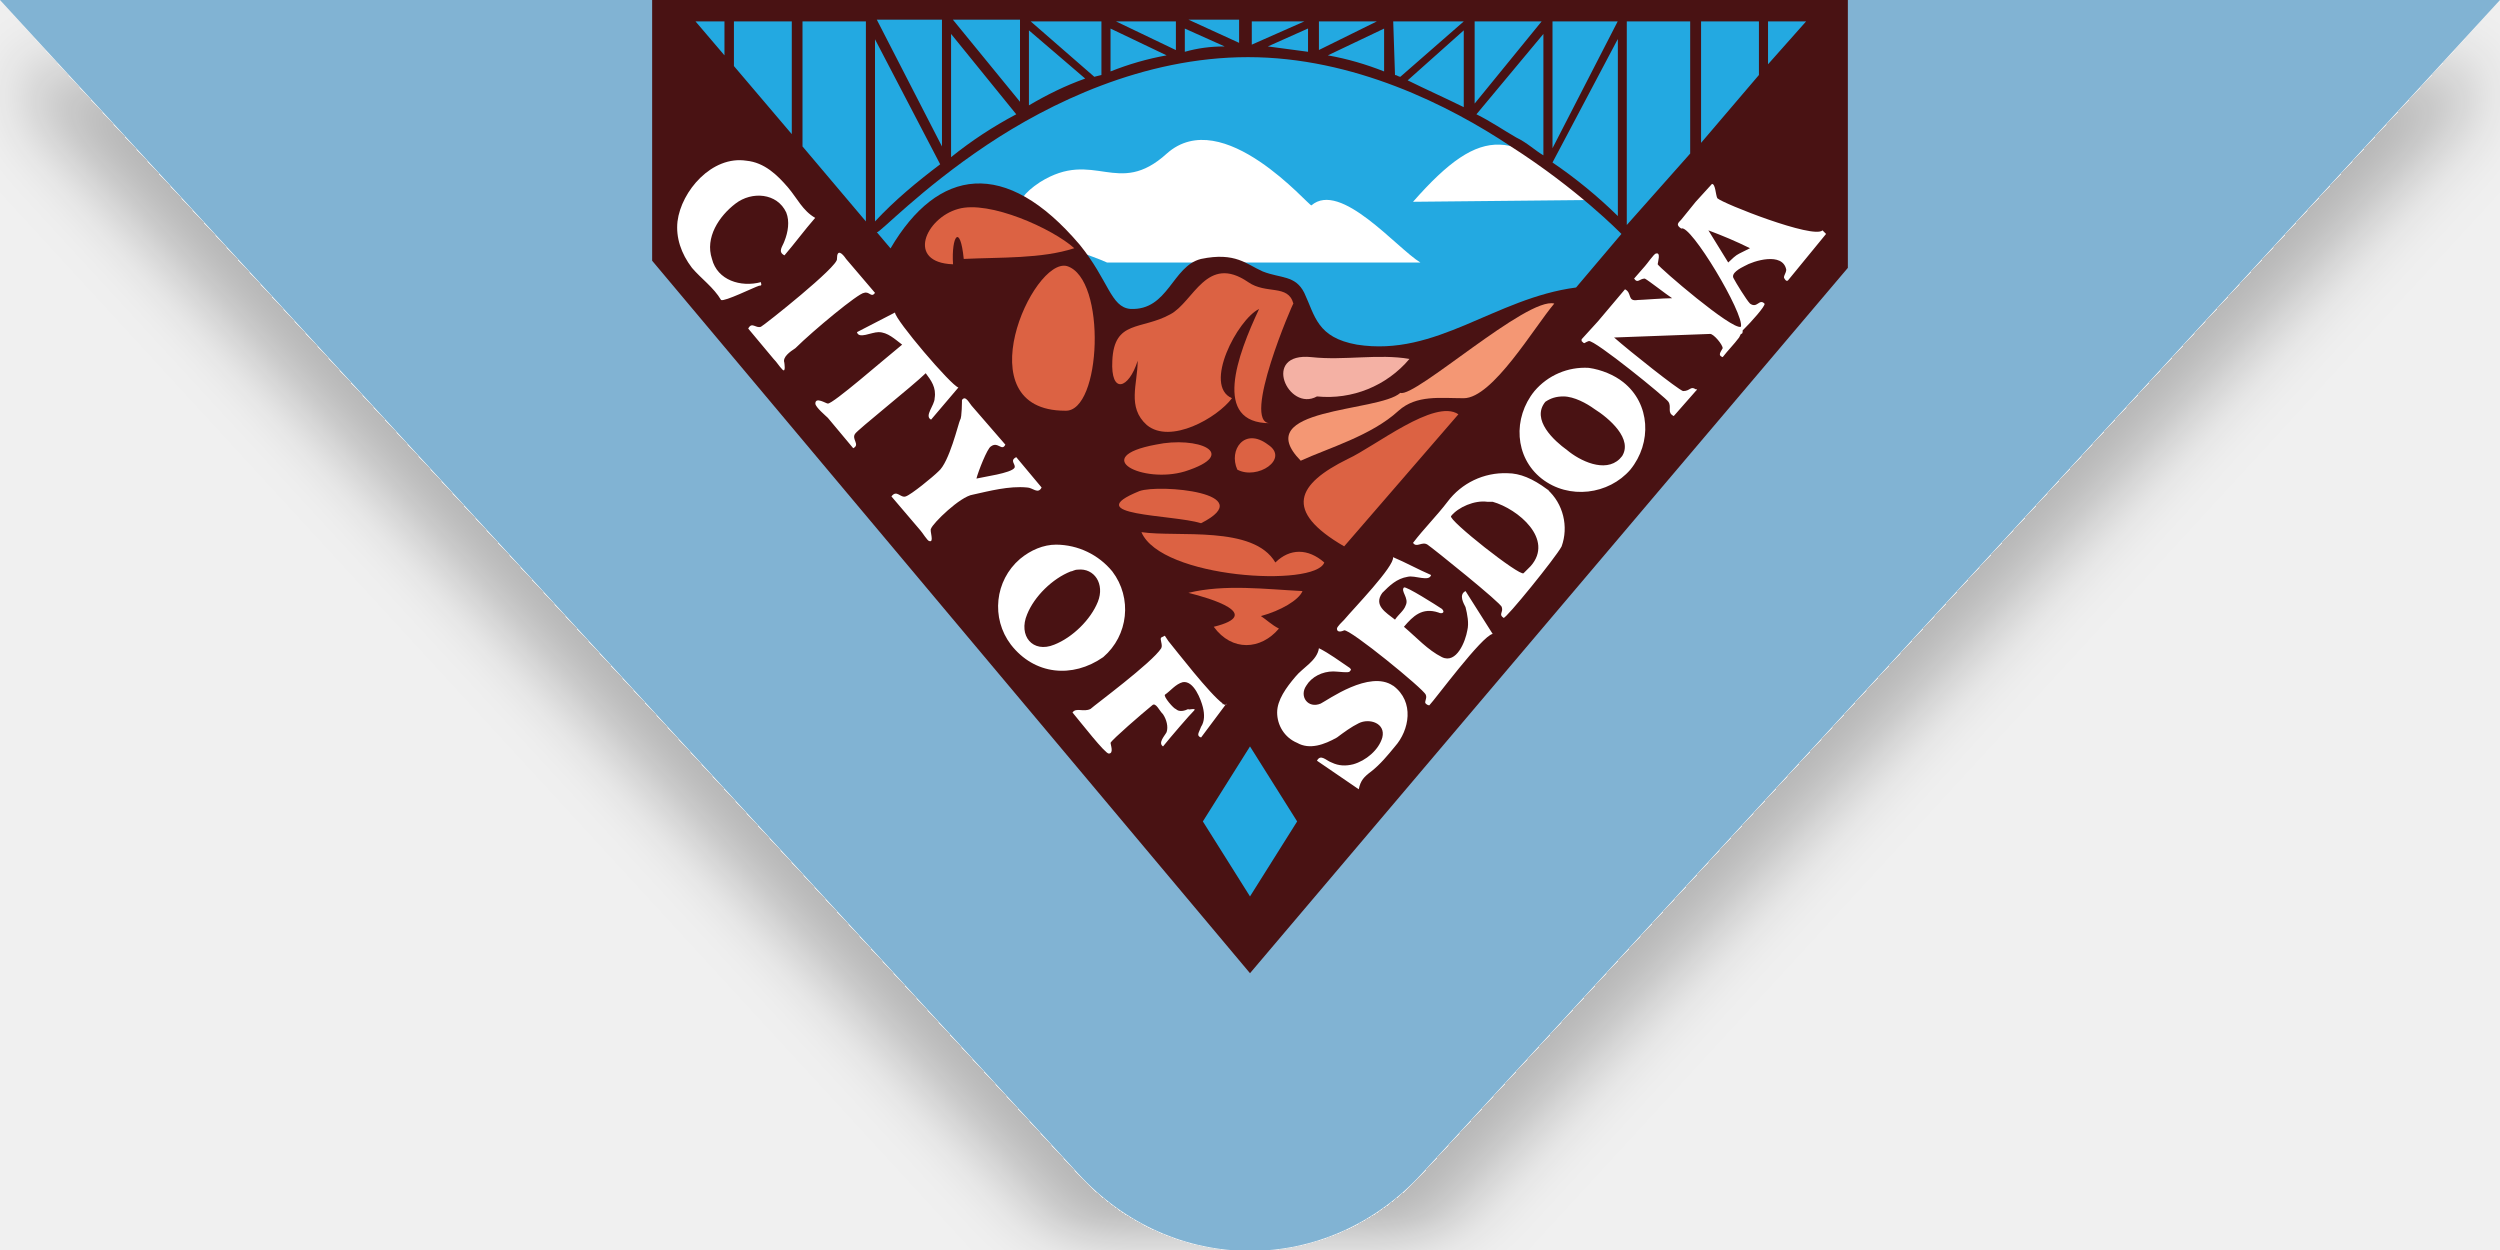
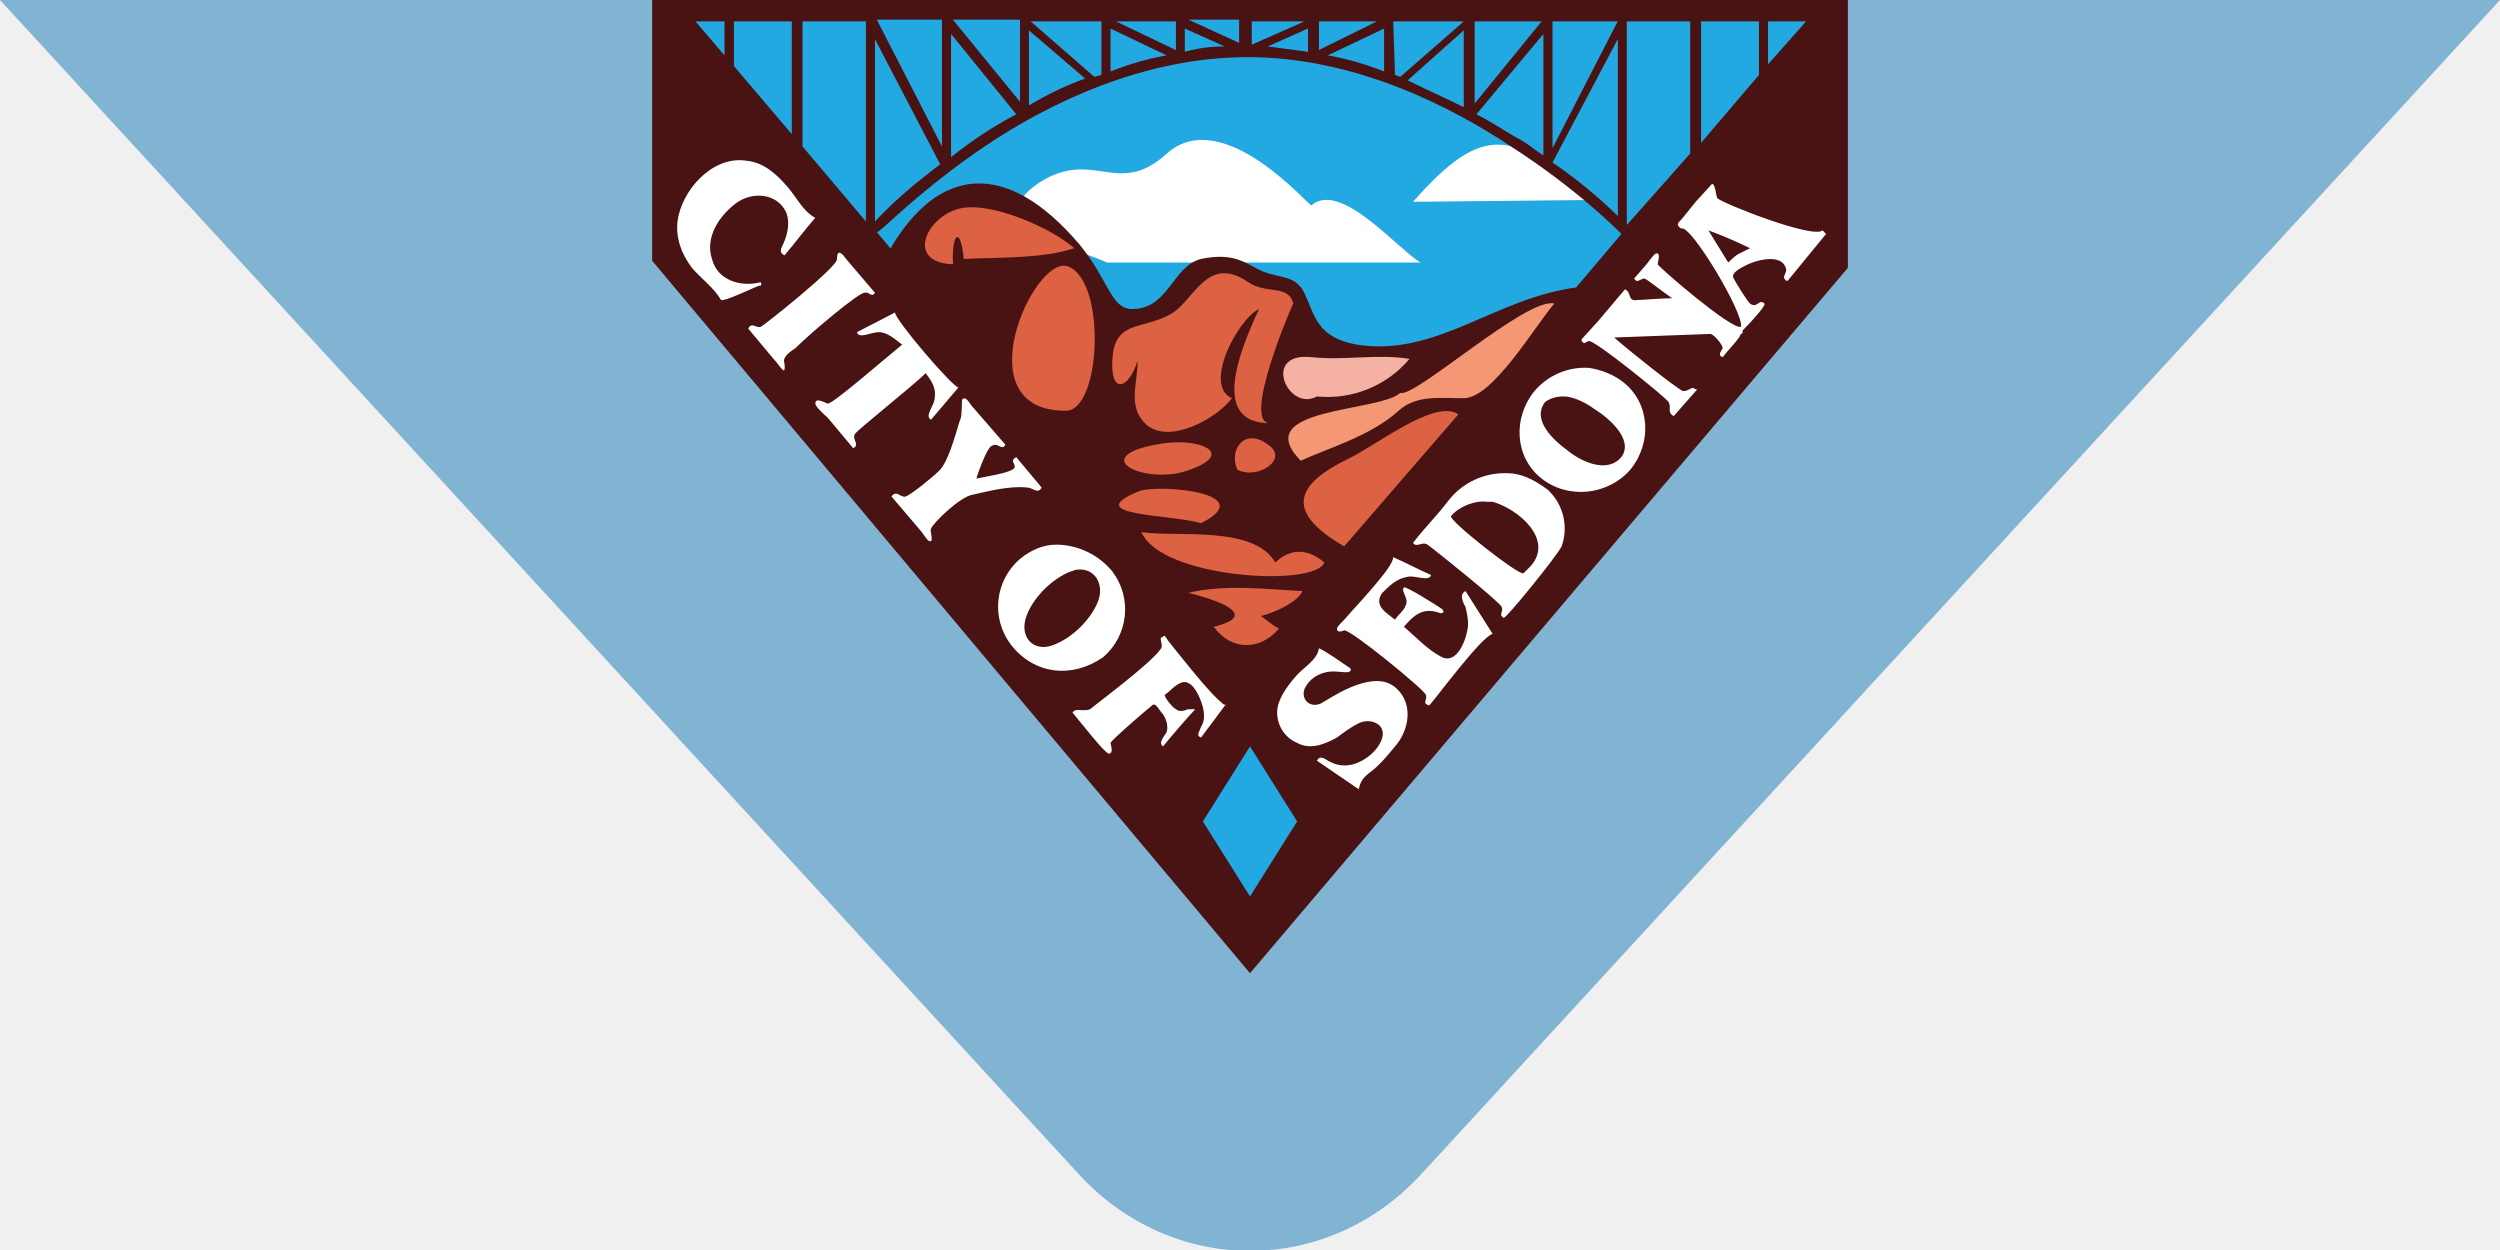
<svg xmlns="http://www.w3.org/2000/svg" width="140" height="70" fill="none">
  <g clip-path="url(#a)">
-     <g filter="url(#b)">
-       <path fill="#81B3D3" d="M140 0H0l60.36 65.7c5.28 5.8 14 5.8 19.28 0L140 0Z" />
-     </g>
+     <path fill="#81B3D3" d="M140 0H0l60.36 65.7c5.28 5.8 14 5.8 19.28 0L140 0Z" />
    <path fill="#23A9E1" d="M37.23.5 69.8 38.4 102.26.7 37.23.5Z" />
    <path fill="#fff" d="M61.99 14.7h17.55c-1.32-.8-4.47-4.6-6.1-3.2-.1.1-4.96-5.7-8.1-2.9-2.75 2.5-4.06-.3-7.1 1.6-3.66 2.4 2.02 3.7 3.75 4.5Zm27.08-3.5-9.94.1c3.96-4.5 5.68-4 9.94-.1Z" />
    <path fill="#491213" d="M99.01 3.6V1.2h2.13l-2.13 2.4ZM49.11 13c.1.1 2.43-2.4 6.18-4.9 3.45-2.3 8.72-4.9 14.6-4.9 5.9 0 11.27 2.7 14.72 5 3.75 2.4 6.09 4.8 6.19 4.9l-2.54 3c-4.56.6-7.81 3.9-12.27 3.2-2.24-.4-2.34-1.6-2.95-2.9-.5-1-1.32-.8-2.33-1.2-.91-.4-1.52-1.1-3.45-.7-1.62.4-1.83 2.9-3.96 2.8-1.11-.1-1.21-1.6-2.84-3.6-4.16-4.9-7.95-4.29-10.59.21L49.1 13ZM40.57 1.2v1.9l-1.62-1.9h1.62Zm54.68 0h3.25v3L95.26 8V1.2ZM91.1 12.6V1.2h3.55v7.4l-3.55 4Zm-.5-10.4v9.9a26.33 26.33 0 0 0-3.66-3l3.65-6.9Zm-4.17-.3v6.8c-.5-.3-.9-.7-1.52-1-.7-.4-1.42-.9-2.23-1.3l3.75-4.5Zm-4.46-.2V6c-1.01-.5-2.13-1-3.14-1.5l3.14-2.8Zm.61-.5h3.75l-3.75 4.6V1.2Zm4.36 0h3.65l-3.65 7.1V1.2Zm-8.93 0h3.96l-3.55 3.1c-.1 0-.2-.1-.3-.1l-.1-3Zm-.5.4V4c-1.02-.4-2.03-.7-3.15-.9l3.15-1.5Zm-4.26 0v1.3L71 2.6l2.24-1Zm-6.9 0 2.23 1c-.81 0-1.52.1-2.23.3V1.6Zm-4.16 0 3.14 1.5c-1.11.2-2.13.5-3.14.9V1.6Zm3.65 1.2L62.5 1.2h3.35v1.6Zm3.55-.4-2.84-1.3h2.84v1.3Zm.71-1.2h2.94L70.1 2.5V1.2Zm3.76 0h3.24l-3.24 1.6V1.2ZM61.28 4.3l-3.56-3.1h3.96v3l-.4.1Zm-3.66-2.6 3.15 2.7c-1.12.4-2.13.9-3.15 1.5V1.7Zm-4.36.2 3.65 4.5a22.9 22.9 0 0 0-3.65 2.4V1.9ZM49 2.2l3.65 7c-1.32 1-2.53 2-3.65 3.2V2.2Zm3.75 6L49.1 1.1h3.65v7.1Zm4.37-2.5-3.76-4.6h3.76v4.6ZM44.33 7.5 41.1 3.7V1.2h3.24v6.3Zm.61-6.3h3.55v11.2l-3.55-4.2v-7ZM36.52 0v14.6L70 54.5 103.48 15V0H36.52Z" />
    <path fill="#23A9E1" d="M67.36 46 70 41.8l2.64 4.2L70 50.2 67.36 46Z" />
-     <path fill="#DC6243" d="M75.28 30.6c-3.45-2-2.64-3.5.2-4.9 1.52-.7 4.87-3.4 6.19-2.5l-6.4 7.4Zm-2.34 2.5c-2.03-.1-4.36-.4-6.39.1 1.22.3 4.26 1.2 1.42 1.9 1.02 1.4 2.64 1.3 3.65.1-.4-.2-.7-.5-1.01-.7 1.11-.3 2.13-.9 2.33-1.4Zm1.22-1.6c-.91-.8-1.93-.8-2.74 0-1.22-2.1-5.48-1.4-7.5-1.7 1.1 2.6 9.73 3.1 10.24 1.7Zm-6.9-2.2c-1.62-.5-6.9-.4-3.45-1.8 1.12-.4 6.8.1 3.45 1.8Zm2.03-3c-.5-1.1.4-2.4 1.72-1.4 1.22.8-.6 2-1.72 1.4Zm-2.94.1c-2.34.7-5.38-.8-1.63-1.5 2.34-.5 4.77.5 1.63 1.5-.1 0 .1 0 0 0Zm-2.64-6.2c-.5 1.6-1.52 1.9-1.42 0 .1-2.3 1.62-1.7 3.25-2.6 1.31-.7 2.03-3.4 4.36-1.8 1.01.7 2.23.1 2.53 1.2 0-.1-2.94 6.7-1.31 6.7-3.25 0-1.83-3.8-.61-6.4-1.22.6-3.15 4.3-1.52 5-.82 1.1-3.45 2.6-4.77 1.5-1.12-1-.51-2.3-.51-3.6ZM59.65 23c-5.68 0-1.82-8.6.1-8.1 2.24.7 1.93 8.2-.1 8.1Zm-6.29-8.2c-2.64-.1-1.52-2.6.3-3.1 1.73-.5 5.28 1.1 6.5 2.2-1.83.6-4.16.5-6.19.6-.2-2-.7-1.3-.6.3Z" />
+     <path fill="#DC6243" d="M75.28 30.6c-3.45-2-2.64-3.5.2-4.9 1.52-.7 4.87-3.4 6.19-2.5l-6.4 7.4Zm-2.34 2.5c-2.03-.1-4.36-.4-6.39.1 1.22.3 4.26 1.2 1.42 1.9 1.02 1.4 2.64 1.3 3.65.1-.4-.2-.7-.5-1.01-.7 1.11-.3 2.13-.9 2.33-1.4Zm1.22-1.6c-.91-.8-1.93-.8-2.74 0-1.22-2.1-5.48-1.4-7.5-1.7 1.1 2.6 9.73 3.1 10.24 1.7Zm-6.9-2.2c-1.62-.5-6.9-.4-3.45-1.8 1.12-.4 6.8.1 3.45 1.8Zm2.03-3c-.5-1.1.4-2.4 1.72-1.4 1.22.8-.6 2-1.72 1.4Zm-2.94.1c-2.34.7-5.38-.8-1.63-1.5 2.34-.5 4.77.5 1.63 1.5.1 0-.1 0 0 0Zm-2.64-6.2c-.5 1.6-1.52 1.9-1.42 0 .1-2.3 1.62-1.7 3.25-2.6 1.31-.7 2.03-3.4 4.36-1.8 1.01.7 2.23.1 2.53 1.2 0-.1-2.94 6.7-1.31 6.7-3.25 0-1.83-3.8-.61-6.4-1.22.6-3.15 4.3-1.52 5-.82 1.1-3.45 2.6-4.77 1.5-1.12-1-.51-2.3-.51-3.6ZM59.65 23c-5.68 0-1.82-8.6.1-8.1 2.24.7 1.93 8.2-.1 8.1Zm-6.29-8.2c-2.64-.1-1.52-2.6.3-3.1 1.73-.5 5.28 1.1 6.5 2.2-1.83.6-4.16.5-6.19.6-.2-2-.7-1.3-.6.3Z" />
    <path fill="#F49774" d="M72.84 25.8c-2.94-3 4.36-2.7 5.58-3.8.81.3 7.1-5.4 8.62-5-1.11 1.3-3.45 5.3-5.07 5.3-1.32 0-2.64-.2-3.65.7-1.52 1.4-3.96 2.1-5.48 2.8Z" />
    <path fill="#F4B1A4" d="M73.75 22.2c-1.62.9-3.14-2.5-.3-2.2 1.83.2 3.75-.2 5.48.1a5.99 5.99 0 0 1-5.18 2.1Z" />
-     <path fill="#fff" d="M51.84 20.9c.3.4.6.8.5 1.4 0 .4-.6 1-.2 1.2l1.53-1.8c-.4-.1-3.55-3.8-3.55-4.2l-2.13 1.1c.1.4.8 0 1.21 0 .51 0 .92.4 1.32.7-1.11.9-3.85 3.3-4.16 3.3-.1 0-.7-.4-.7 0 0 .2.6.7.7.8l1.42 1.7c.4-.2-.1-.5.1-.8.1-.2 3.25-2.7 3.96-3.4Zm-3.45-4.5c.3-.1.4.3.61 0l-1.62-1.9c-.2-.3-.51-.6-.51 0 .1.4-4.06 3.7-4.26 3.8-.3.1-.5-.3-.71.1l1.42 1.7c.2.2.3.4.5.6.2.2.1-.4.1-.4-.1-.3.31-.6.62-.8 1.01-1 3.55-3.1 3.85-3.1Zm-5.78-.6c-1.12.3-2.44-.1-2.74-1.3-.4-1.2.4-2.4 1.32-3.1.91-.7 2.33-.6 2.84.5.2.5.1 1.1-.1 1.6-.1.3-.4.6 0 .8.6-.7 1.11-1.4 1.72-2.1-.7-.4-1.01-1.1-1.52-1.7-.6-.7-1.32-1.4-2.33-1.5-1.93-.3-3.65 1.7-3.86 3.4-.1.9.2 1.8.81 2.6.51.6 1.22 1.1 1.63 1.8.2.1 1.82-.7 2.13-.8.2 0 .1-.1.1-.2 0 0-.5.2 0 0Zm25.87 23.6c-.71-.5-2.64-3-3.05-3.5l-.2-.3-.2.1c-.1.1.1.4 0 .6-.5.8-3.75 3.2-3.96 3.4-.4.2-.8-.1-1.01.2.5.6 1.82 2.3 2.03 2.3.3 0 .1-.5.1-.6.1-.2 1.72-1.6 2.33-2.1.2-.2.4.3.61.5.2.3.3.7.2 1-.1.2-.5.6-.2.8.4-.5 1.52-1.8 1.73-2 .2-.2-.41 0-.3-.1-.21.1-.52.2-.72 0-.1 0-.71-.7-.6-.8.3-.2.6-.6 1-.7.62-.1 1.02 1 1.12 1.4.1.4.1.8-.1 1.1-.1.3-.3.5 0 .6l1.42-1.9c0 .1-.1.1-.2 0 .1.1-.1 0 0 0Zm-9.34-8.9c-.7 0-1.42.3-2.02.8a3.52 3.52 0 0 0-.51 4.8c1.32 1.7 3.45 1.9 5.17.7a3.52 3.52 0 0 0 .51-4.8 4.1 4.1 0 0 0-3.14-1.5Zm1.22 1.4c.92-.1 1.52.8 1.12 1.8-.4 1-1.42 2-2.44 2.4-1.21.5-2.03-.5-1.52-1.7.4-1 1.42-2 2.44-2.4.1 0 .2-.1.4-.1Zm-2.84-4.6c.3 0 .61.4.81 0l-1.42-1.7c-.4.2 0 .4-.1.6-.2.3-1.72.5-2.13.6.1-.4.61-1.7.81-1.8.4-.3.61.3.81-.1l-1.82-2.1c-.2-.2-.4-.7-.61-.4 0 0 0 1-.1 1.1-.1.2-.61 2.4-1.22 2.9-.3.3-1.52 1.3-1.83 1.4-.3.1-.5-.4-.8 0l1.62 1.9c.1.1.4.6.5.6.3.1 0-.6.1-.7.1-.3 1.63-1.8 2.34-1.9.91-.2 2.03-.5 3.04-.4-.2 0 .2 0 0 0ZM82.07 34c.1.4.2.9.1 1.3-.1.6-.6 1.9-1.42 1.5-.8-.4-1.42-1.1-2.13-1.7.51-.6 1.02-1.1 1.93-.8.2.1.4 0 .2-.2-.3-.2-2.03-1.3-2.13-1.2-.2.2.3.6.1 1-.1.3-.4.5-.6.8-.51-.4-1.22-.8-.71-1.5.4-.4.8-.8 1.42-.9.4-.1 1.21.3 1.31-.1-.7-.3-1.42-.7-2.13-1 .1.5-2.23 2.9-2.73 3.5-.1.1-.41.4-.41.5 0 .3.4.1.4.1.31-.1 4.47 3.3 4.57 3.6.1.2-.1.4 0 .5 0 0 .1.1.2.1.3-.3 2.95-3.9 3.55-4l-1.52-2.4c-.4.2-.1.7 0 .9Zm-4.06 4.4c-1.31-.9-3.65.8-4.05 1-.71.3-1.22-.4-.81-1 .3-.5.9-.8 1.52-.8.2 0 .91.1.91 0 .1-.1.1-.1 0-.2-.6-.4-1.12-.8-1.72-1.1-.1.7-.92 1.1-1.32 1.6-.51.6-1.02 1.3-1.02 2s.4 1.4 1.12 1.7c.7.4 1.52.1 2.23-.3.4-.3.81-.6 1.22-.8.6-.3 1.52 0 1.32.8-.2.7-.92 1.3-1.63 1.5-.4.1-.8.1-1.21-.1-.3-.1-.61-.5-.82-.1l2.34 1.6c.1-.5.3-.7.7-1 .51-.4.92-.9 1.33-1.4.8-.9 1.11-2.5-.1-3.4Zm17.86-28.1c0 .1 0 .1 0 0l-.91 1-.81 1c-.2.2-.3.3 0 .5.5-.3 3.55 4.8 3.34 5.5-.5.2-4.56-3.3-4.66-3.5 0-.1.2-.7-.1-.6-.1 0-.51.6-.61.7l-.61.7c.2.3.3 0 .6 0 .2.1 1.22.9 1.53 1.1-.51 0-1.73.1-1.93.1-.6.1-.3-.4-.71-.6L89.48 18l-.91 1v.1c.2.2.1.1.4 0 .3-.1 4.36 3.2 4.46 3.4.2.3-.1.6.3.8l1.23-1.4c.1-.1.1-.1 0-.1-.3-.2-.3.1-.71.1-.3-.1-2.95-2.2-3.86-3l5.38-.2c.2 0 .7.6.7.8-.1.2-.3.4 0 .5.31-.4.62-.7.92-1.1l.1-.2c.1 0 .1-.1.1-.2l.1-.1c.31-.3 1.22-1.3 1.12-1.4-.3-.3-.4.3-.81 0-.2-.2-.81-1.2-.91-1.4-.2-.3.4-.6.6-.7.51-.3 2.14-.8 2.34.2 0 .2-.2.4-.1.5 0 0 .1.2.2.1l2.13-2.6-.2-.2c-.5.5-5.58-1.5-5.89-1.8-.1-.2-.1-.8-.3-.8Zm-.2 2.6c.8.3 1.52.6 2.33 1l-.6.3c-.21.1-.41.3-.62.5l-1.11-1.8Zm-6.7 7.7a3.7 3.7 0 0 0-3.04 1.3c-1.22 1.5-1.12 3.7.4 4.9 1.53 1.2 3.76.9 4.97-.5 1.22-1.5 1.12-3.7-.4-4.9-.5-.4-1.22-.7-1.93-.8Zm-1.42 1.6c.6 0 1.32.4 1.73.7.8.5 2.23 1.7 1.52 2.7 0-.1.1-.1-.1.1-.82.8-2.24.1-2.95-.5-.7-.5-2.03-1.7-1.21-2.7.3-.2.6-.3 1.01-.3Zm-3.14 4.3a4 4 0 0 0-3.35 1.6c-.61.8-1.32 1.5-1.93 2.3.2.3.5-.1.81.1.3.2 4.16 3.3 4.16 3.5.1.3-.2.4.1.6.1.1 2.94-3.4 3.25-4 .4-1.1.1-2.4-.81-3.2.1.1.2.1 0 0-.81-.6-1.52-.9-2.23-.9Zm-1.12 1.6h.3c1.42.4 3.45 2.1 2.13 3.6l-.4.4c-.2.2-4.26-3-4.06-3.2.4-.5 1.32-.9 2.03-.8Z" />
+     <path fill="#fff" d="M51.84 20.9c.3.4.6.8.5 1.4 0 .4-.6 1-.2 1.2l1.53-1.8c-.4-.1-3.55-3.8-3.55-4.2l-2.13 1.1c.1.4.8 0 1.21 0 .51 0 .92.4 1.32.7-1.11.9-3.85 3.3-4.16 3.3-.1 0-.7-.4-.7 0 0 .2.6.7.7.8l1.42 1.7c.4-.2-.1-.5.1-.8.1-.2 3.25-2.7 3.96-3.4Zm-3.45-4.5c.3-.1.4.3.61 0l-1.62-1.9c-.2-.3-.51-.6-.51 0 .1.4-4.06 3.7-4.26 3.8-.3.1-.5-.3-.71.1l1.42 1.7c.2.2.3.4.5.6.2.2.1-.4.1-.4-.1-.3.31-.6.62-.8 1.01-1 3.55-3.1 3.85-3.1Zm-5.78-.6c-1.12.3-2.44-.1-2.74-1.3-.4-1.2.4-2.4 1.32-3.1.91-.7 2.33-.6 2.84.5.2.5.1 1.1-.1 1.6-.1.3-.4.6 0 .8.6-.7 1.11-1.4 1.72-2.1-.7-.4-1.01-1.1-1.52-1.7-.6-.7-1.32-1.4-2.33-1.5-1.93-.3-3.65 1.7-3.86 3.4-.1.9.2 1.8.81 2.6.51.6 1.22 1.1 1.63 1.8.2.1 1.82-.7 2.13-.8.2 0 .1-.1.1-.2 0 0-.5.2 0 0Zm25.87 23.6c-.71-.5-2.64-3-3.05-3.5l-.2-.3-.2.1c-.1.1.1.4 0 .6-.5.8-3.75 3.2-3.96 3.4-.4.2-.8-.1-1.01.2.5.6 1.82 2.3 2.03 2.3.3 0 .1-.5.1-.6.1-.2 1.72-1.6 2.33-2.1.2-.2.4.3.61.5.2.3.3.7.2 1-.1.2-.5.6-.2.8.4-.5 1.52-1.8 1.73-2 .2-.2-.41 0-.3-.1-.21.1-.52.2-.72 0-.1 0-.71-.7-.6-.8.3-.2.6-.6 1-.7.62-.1 1.02 1 1.12 1.4.1.4.1.8-.1 1.1-.1.3-.3.5 0 .6l1.42-1.9c0 .1-.1.1-.2 0 .1.1-.1 0 0 0Zm-9.34-8.9c-.7 0-1.42.3-2.02.8a3.52 3.52 0 0 0-.51 4.8c1.32 1.7 3.45 1.9 5.17.7a3.52 3.52 0 0 0 .51-4.8 4.1 4.1 0 0 0-3.14-1.5Zm1.22 1.4c.92-.1 1.52.8 1.12 1.8-.4 1-1.42 2-2.44 2.4-1.21.5-2.03-.5-1.52-1.7.4-1 1.42-2 2.44-2.4.1 0 .2-.1.4-.1Zm-2.84-4.6c.3 0 .61.4.81 0l-1.42-1.7c-.4.2 0 .4-.1.6-.2.3-1.72.5-2.13.6.1-.4.61-1.7.81-1.8.4-.3.61.3.81-.1l-1.82-2.1c-.2-.2-.4-.7-.61-.4 0 0 0 1-.1 1.1-.1.2-.61 2.4-1.22 2.9-.3.3-1.52 1.3-1.83 1.4-.3.1-.5-.4-.8 0l1.62 1.9c.1.1.4.6.5.6.3.1 0-.6.1-.7.1-.3 1.63-1.8 2.34-1.9.91-.2 2.03-.5 3.04-.4.2 0-.2 0 0 0ZM82.07 34c.1.4.2.9.1 1.3-.1.6-.6 1.9-1.42 1.5-.8-.4-1.42-1.1-2.13-1.7.51-.6 1.02-1.1 1.93-.8.2.1.4 0 .2-.2-.3-.2-2.03-1.3-2.13-1.2-.2.2.3.6.1 1-.1.3-.4.5-.6.8-.51-.4-1.22-.8-.71-1.5.4-.4.8-.8 1.42-.9.4-.1 1.21.3 1.31-.1-.7-.3-1.42-.7-2.13-1 .1.5-2.23 2.9-2.73 3.5-.1.1-.41.4-.41.5 0 .3.4.1.4.1.31-.1 4.47 3.3 4.57 3.6.1.2-.1.4 0 .5 0 0 .1.1.2.1.3-.3 2.95-3.9 3.55-4l-1.52-2.4c-.4.2-.1.7 0 .9Zm-4.06 4.4c-1.31-.9-3.65.8-4.05 1-.71.3-1.22-.4-.81-1 .3-.5.9-.8 1.52-.8.2 0 .91.1.91 0 .1-.1.1-.1 0-.2-.6-.4-1.12-.8-1.72-1.1-.1.7-.92 1.1-1.32 1.6-.51.6-1.02 1.3-1.02 2s.4 1.4 1.12 1.7c.7.4 1.52.1 2.23-.3.4-.3.81-.6 1.22-.8.6-.3 1.52 0 1.32.8-.2.7-.92 1.3-1.63 1.5-.4.1-.8.1-1.21-.1-.3-.1-.61-.5-.82-.1l2.34 1.6c.1-.5.3-.7.7-1 .51-.4.92-.9 1.33-1.4.8-.9 1.11-2.5-.1-3.4Zm17.86-28.1c0 .1 0 .1 0 0l-.91 1-.81 1c-.2.2-.3.3 0 .5.5-.3 3.55 4.8 3.34 5.5-.5.2-4.56-3.3-4.66-3.5 0-.1.2-.7-.1-.6-.1 0-.51.6-.61.7l-.61.7c.2.3.3 0 .6 0 .2.1 1.22.9 1.53 1.1-.51 0-1.73.1-1.93.1-.6.1-.3-.4-.71-.6L89.48 18l-.91 1v.1c.2.2.1.1.4 0 .3-.1 4.36 3.2 4.46 3.4.2.3-.1.6.3.8l1.23-1.4c.1-.1.1-.1 0-.1-.3-.2-.3.1-.71.1-.3-.1-2.95-2.2-3.86-3l5.38-.2c.2 0 .7.6.7.8-.1.2-.3.4 0 .5.31-.4.62-.7.92-1.1l.1-.2c.1 0 .1-.1.1-.2l.1-.1c.31-.3 1.22-1.3 1.12-1.4-.3-.3-.4.3-.81 0-.2-.2-.81-1.2-.91-1.4-.2-.3.4-.6.6-.7.51-.3 2.14-.8 2.34.2 0 .2-.2.4-.1.5 0 0 .1.2.2.1l2.13-2.6-.2-.2c-.5.5-5.58-1.5-5.89-1.8-.1-.2-.1-.8-.3-.8Zm-.2 2.6c.8.3 1.52.6 2.33 1l-.6.3c-.21.1-.41.3-.62.5l-1.11-1.8Zm-6.7 7.7a3.7 3.7 0 0 0-3.04 1.3c-1.22 1.5-1.12 3.7.4 4.9 1.53 1.2 3.76.9 4.97-.5 1.22-1.5 1.12-3.7-.4-4.9-.5-.4-1.22-.7-1.93-.8Zm-1.42 1.6c.6 0 1.32.4 1.73.7.8.5 2.23 1.7 1.52 2.7 0-.1.1-.1-.1.1-.82.8-2.24.1-2.95-.5-.7-.5-2.03-1.7-1.21-2.7.3-.2.6-.3 1.01-.3Zm-3.14 4.3a4 4 0 0 0-3.35 1.6c-.61.8-1.32 1.5-1.93 2.3.2.3.5-.1.81.1.3.2 4.16 3.3 4.16 3.5.1.3-.2.4.1.6.1.1 2.94-3.4 3.25-4 .4-1.1.1-2.4-.81-3.2.1.1.2.1 0 0-.81-.6-1.52-.9-2.23-.9Zm-1.12 1.6h.3c1.42.4 3.45 2.1 2.13 3.6l-.4.4c-.2.2-4.26-3-4.06-3.2.4-.5 1.32-.9 2.03-.8Z" />
  </g>
  <defs>
    <clipPath id="a">
      <path fill="#fff" d="M0 0h140v70H0z" />
    </clipPath>
-     <filter id="b" width="148" height="78.05" x="-4" y="0" color-interpolation-filters="sRGB" filterUnits="userSpaceOnUse">
-       <feFlood flood-opacity="0" result="BackgroundImageFix" />
-       <feColorMatrix in="SourceAlpha" result="hardAlpha" values="0 0 0 0 0 0 0 0 0 0 0 0 0 0 0 0 0 0 127 0" />
-       <feOffset dy="4" />
-       <feGaussianBlur stdDeviation="2" />
-       <feComposite in2="hardAlpha" operator="out" />
-       <feColorMatrix values="0 0 0 0 0 0 0 0 0 0 0 0 0 0 0 0 0 0 0.25 0" />
-       <feBlend in2="BackgroundImageFix" result="effect1_dropShadow_65627_588" />
-       <feBlend in="SourceGraphic" in2="effect1_dropShadow_65627_588" result="shape" />
-     </filter>
  </defs>
</svg>
